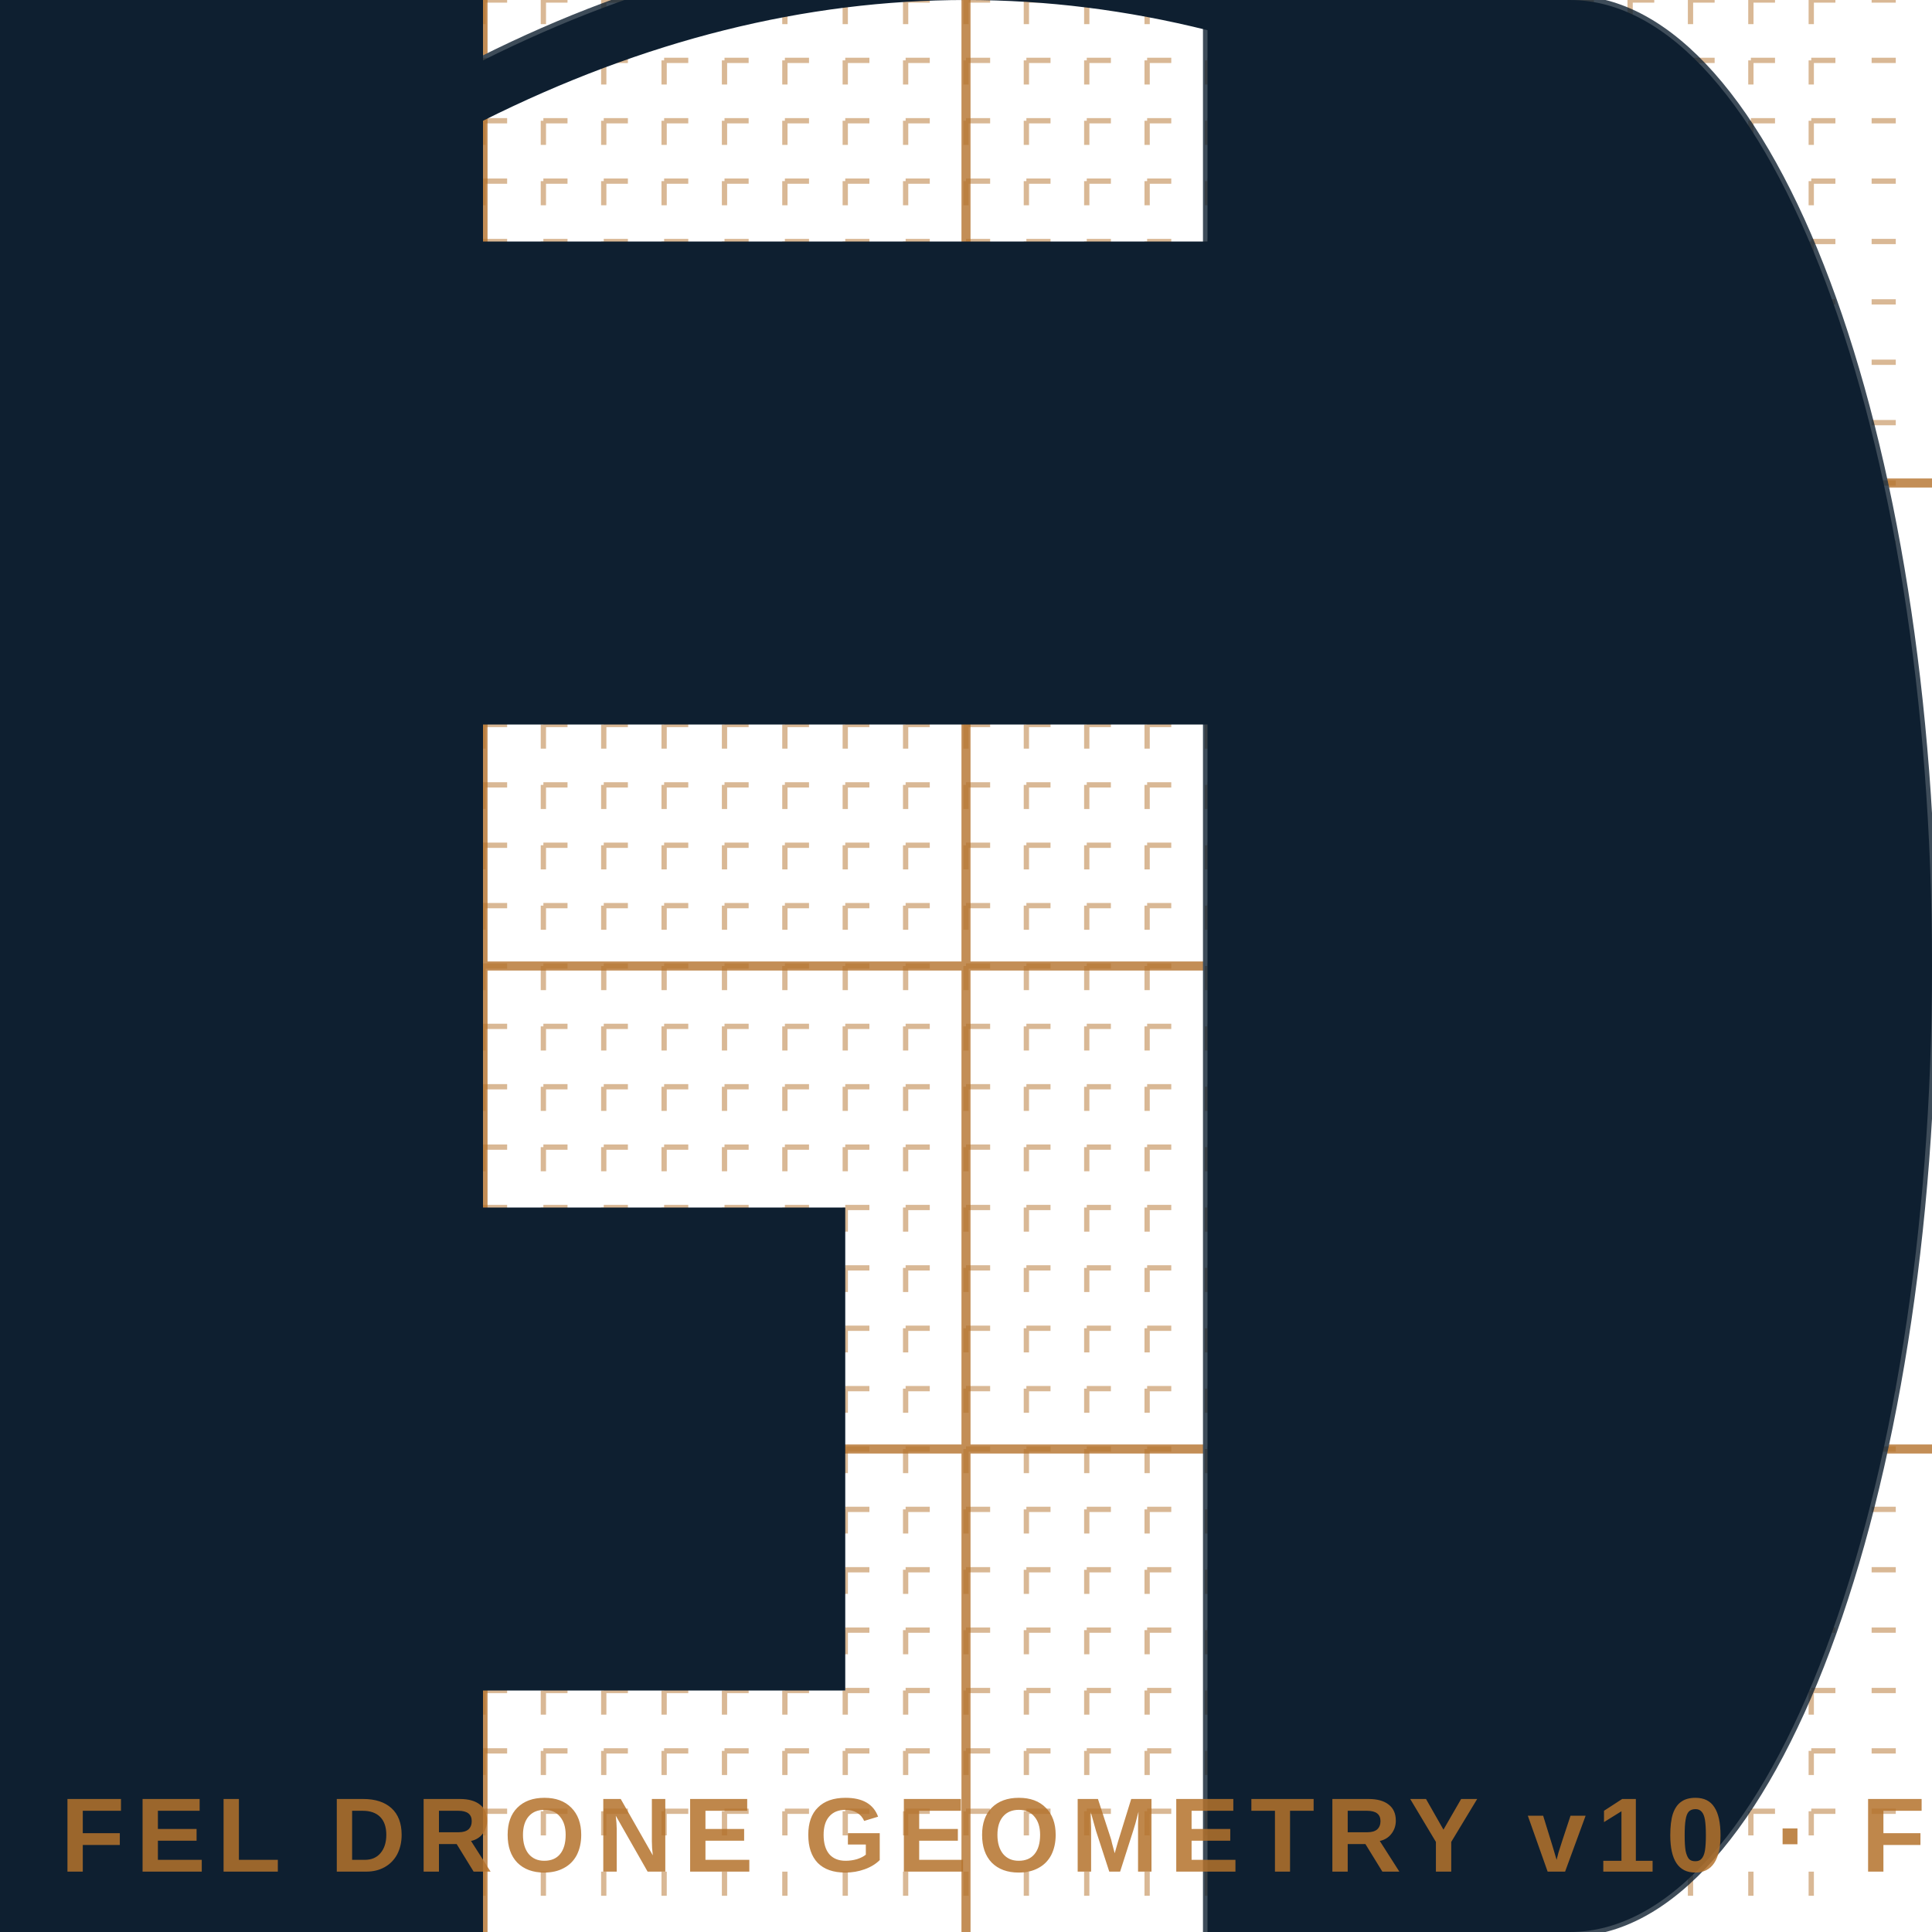
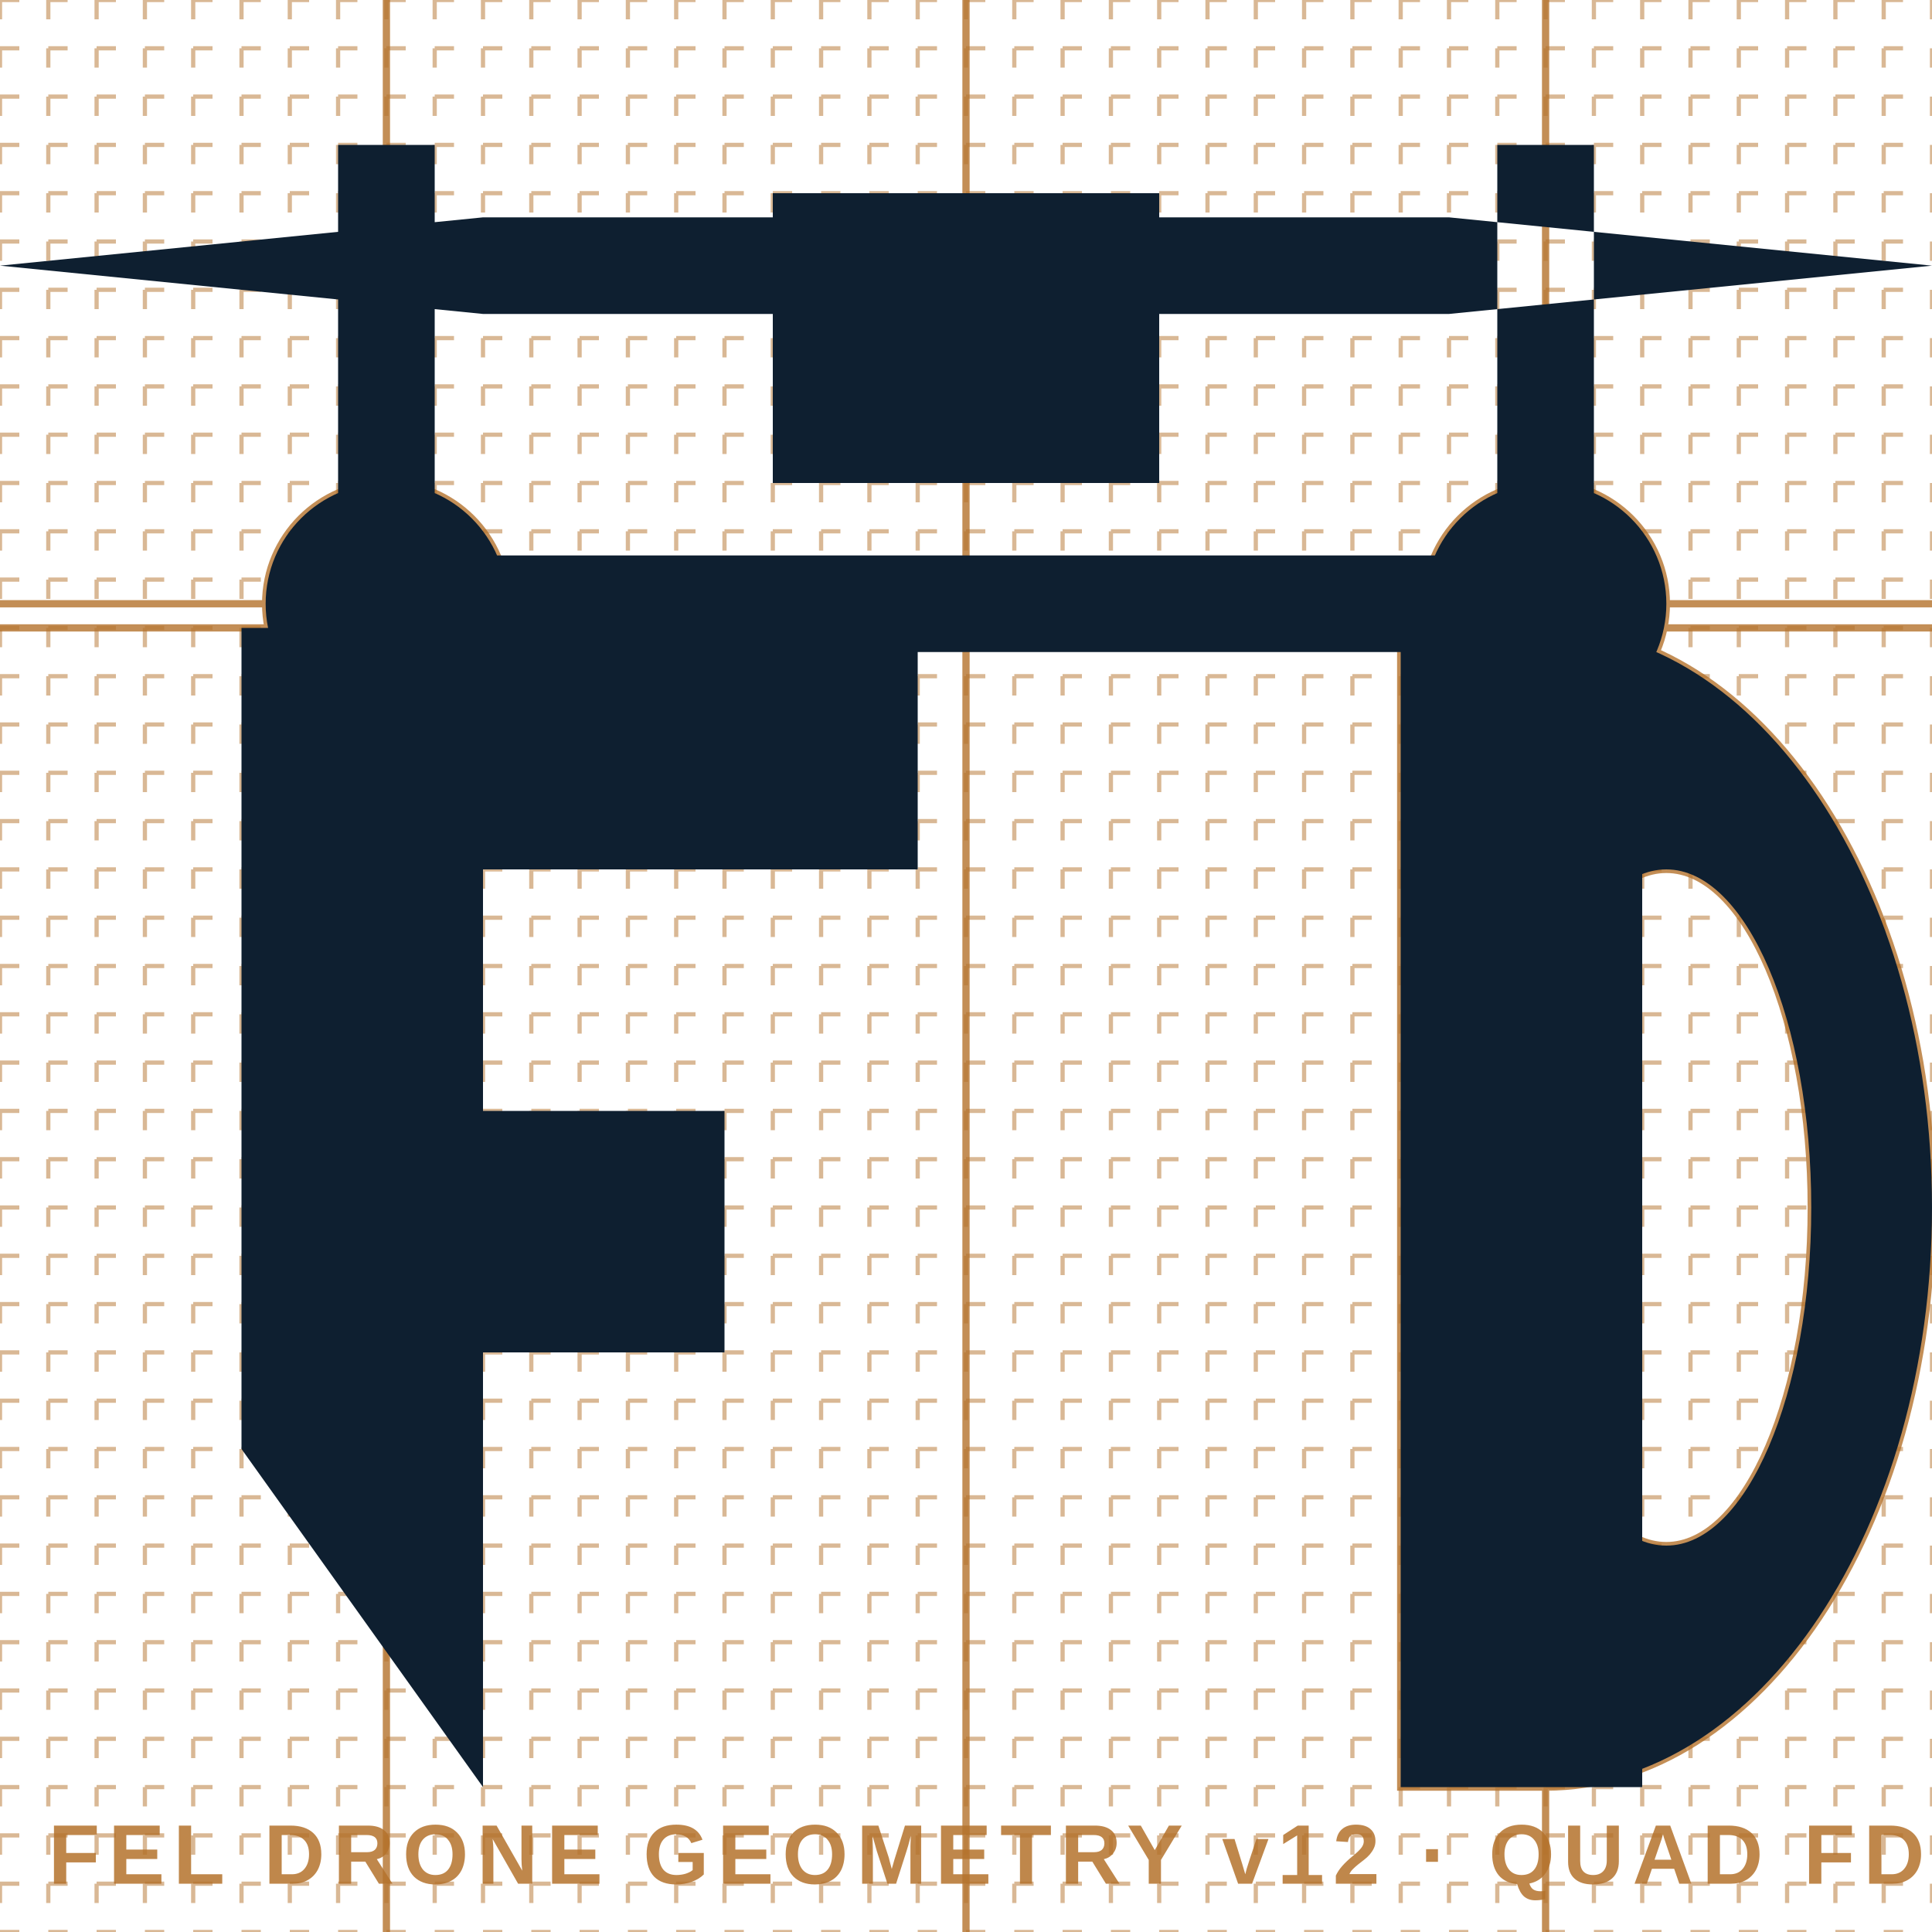
- <svg xmlns="http://www.w3.org/2000/svg" viewBox="0 0 128 128">
+ <svg xmlns="http://www.w3.org/2000/svg" viewBox="0 0 160 160">
  <style>:root{--ink:#0e1f30}svg{background:#fbfaf8}</style>
  <g fill="none" stroke="#b4722c" stroke-width=".35" stroke-dasharray="1.6 2.4" opacity=".5">
-     <path d="M0 0V128" />
-     <path d="M0 0H128" />
-     <path d="M4 0V128" />
-     <path d="M0 4H128" />
-     <path d="M8 0V128" />
-     <path d="M0 8H128" />
-     <path d="M12 0V128" />
-     <path d="M0 12H128" />
-     <path d="M16 0V128" />
-     <path d="M0 16H128" />
-     <path d="M20 0V128" />
-     <path d="M0 20H128" />
-     <path d="M24 0V128" />
-     <path d="M0 24H128" />
-     <path d="M28 0V128" />
-     <path d="M0 28H128" />
-     <path d="M32 0V128" />
-     <path d="M0 32H128" />
-     <path d="M36 0V128" />
-     <path d="M0 36H128" />
-     <path d="M40 0V128" />
-     <path d="M0 40H128" />
-     <path d="M44 0V128" />
-     <path d="M0 44H128" />
-     <path d="M48 0V128" />
-     <path d="M0 48H128" />
-     <path d="M52 0V128" />
-     <path d="M0 52H128" />
-     <path d="M56 0V128" />
-     <path d="M0 56H128" />
-     <path d="M60 0V128" />
-     <path d="M0 60H128" />
-     <path d="M64 0V128" />
-     <path d="M0 64H128" />
-     <path d="M68 0V128" />
-     <path d="M0 68H128" />
-     <path d="M72 0V128" />
-     <path d="M0 72H128" />
-     <path d="M76 0V128" />
-     <path d="M0 76H128" />
-     <path d="M80 0V128" />
-     <path d="M0 80H128" />
-     <path d="M84 0V128" />
-     <path d="M0 84H128" />
-     <path d="M88 0V128" />
-     <path d="M0 88H128" />
-     <path d="M92 0V128" />
-     <path d="M0 92H128" />
-     <path d="M96 0V128" />
-     <path d="M0 96H128" />
-     <path d="M100 0V128" />
-     <path d="M0 100H128" />
-     <path d="M104 0V128" />
-     <path d="M0 104H128" />
-     <path d="M108 0V128" />
-     <path d="M0 108H128" />
-     <path d="M112 0V128" />
-     <path d="M0 112H128" />
-     <path d="M116 0V128" />
-     <path d="M0 116H128" />
-     <path d="M120 0V128" />
-     <path d="M0 120H128" />
+     <path d="M0 0V160" />
+     <path d="M4 0V160" />
+     <path d="M8 0V160" />
+     <path d="M12 0V160" />
+     <path d="M16 0V160" />
+     <path d="M20 0V160" />
+     <path d="M24 0V160" />
+     <path d="M28 0V160" />
+     <path d="M32 0V160" />
+     <path d="M36 0V160" />
+     <path d="M40 0V160" />
+     <path d="M44 0V160" />
+     <path d="M48 0V160" />
+     <path d="M52 0V160" />
+     <path d="M56 0V160" />
+     <path d="M60 0V160" />
+     <path d="M64 0V160" />
+     <path d="M68 0V160" />
+     <path d="M72 0V160" />
+     <path d="M76 0V160" />
+     <path d="M80 0V160" />
+     <path d="M84 0V160" />
+     <path d="M88 0V160" />
+     <path d="M92 0V160" />
+     <path d="M96 0V160" />
+     <path d="M100 0V160" />
+     <path d="M104 0V160" />
+     <path d="M108 0V160" />
+     <path d="M112 0V160" />
+     <path d="M116 0V160" />
+     <path d="M120 0V160" />
+     <path d="M124 0V160" />
+     <path d="M128 0V160" />
+     <path d="M132 0V160" />
+     <path d="M136 0V160" />
+     <path d="M140 0V160" />
+     <path d="M144 0V160" />
+     <path d="M148 0V160" />
+     <path d="M152 0V160" />
+     <path d="M156 0V160" />
+     <path d="M160 0V160" />
+     <path d="M0 0H160" />
+     <path d="M0 4H160" />
+     <path d="M0 8H160" />
+     <path d="M0 12H160" />
+     <path d="M0 16H160" />
+     <path d="M0 20H160" />
+     <path d="M0 24H160" />
+     <path d="M0 28H160" />
+     <path d="M0 32H160" />
+     <path d="M0 36H160" />
+     <path d="M0 40H160" />
+     <path d="M0 44H160" />
+     <path d="M0 48H160" />
+     <path d="M0 52H160" />
+     <path d="M0 56H160" />
+     <path d="M0 60H160" />
+     <path d="M0 64H160" />
+     <path d="M0 68H160" />
+     <path d="M0 72H160" />
+     <path d="M0 76H160" />
+     <path d="M0 80H160" />
+     <path d="M0 84H160" />
+     <path d="M0 88H160" />
+     <path d="M0 92H160" />
+     <path d="M0 96H160" />
+     <path d="M0 100H160" />
+     <path d="M0 104H160" />
+     <path d="M0 108H160" />
+     <path d="M0 112H160" />
+     <path d="M0 116H160" />
+     <path d="M0 120H160" />
+     <path d="M0 124H160" />
+     <path d="M0 128H160" />
+     <path d="M0 132H160" />
+     <path d="M0 136H160" />
+     <path d="M0 140H160" />
+     <path d="M0 144H160" />
+     <path d="M0 148H160" />
+     <path d="M0 152H160" />
+     <path d="M0 156H160" />
+     <path d="M0 160H160" />
  </g>
  <g fill="none" stroke="#b4722c" stroke-width=".6" opacity=".8">
-     <path d="M0 32H128M0 64H128M0 96H128M32 0V128M64 0V128M96 0V128" />
-     <path d="M32 4Q64 -12 96 4" stroke="#0e1f30" fill="none" />
-     <path d="M80 0H104A24 64 0 0 1 104 128H80Z" fill="none" stroke="#0e1f30" />
+     <path d="M32 0V160M128 0V160M0 52H160M0 50H160M80 0V160" />
+     <circle cx="32" cy="50" r="10" />
+     <circle cx="128" cy="50" r="10" />
+     <path d="M116 52H128A32 48 0 0 1 128 148H116Z" />
+     <ellipse cx="138" cy="100" rx="12" ry="28" />
  </g>
  <g fill="#0e1f30" fill-rule="nonzero">
-     <path d="M0 0H32V128H0ZM0 16H80V48H0ZM0 80H56V112H0ZM80 0H104A24 64 0 0 1 104 128H80ZM32 4Q64 -12 96 4L96 8Q64 -8 32 8Z" />
+     <path d="M28 12H36V60H28ZM124 12H132V60H124ZM0 22L40 18H64V26H40ZM160 22L120 18H96V26H120ZM22 50A10 10 0 0 1 42 50A10 10 0 0 1 22 50ZM118 50A10 10 0 0 1 138 50A10 10 0 0 1 118 50ZM32 46H128V54H32ZM64 16H96V40H64ZM20 52H40V148L20 120ZM20 52H76V72H20ZM20 92H60V112H20ZM116 52H136V148H116ZM116 52H128A32 48 0 0 1 128 148H116ZM126 100A12 28 0 0 0 150 100A12 28 0 0 0 126 100Z" />
  </g>
-   <text x="4" y="124" font-family="Arial" font-size="7" font-weight="700" letter-spacing=".1em" fill="#b4722c" opacity=".85">FEL DRONE GEOMETRY v10 · FLIGHT ARC · FD · 4u GRID · M 32</text>
+   <text x="4" y="156" font-family="Arial" font-size="7" font-weight="700" letter-spacing=".1em" fill="#b4722c" opacity=".85">FEL DRONE GEOMETRY v12 · QUAD FD · 4u GRID · MARK 160×160</text>
</svg>
